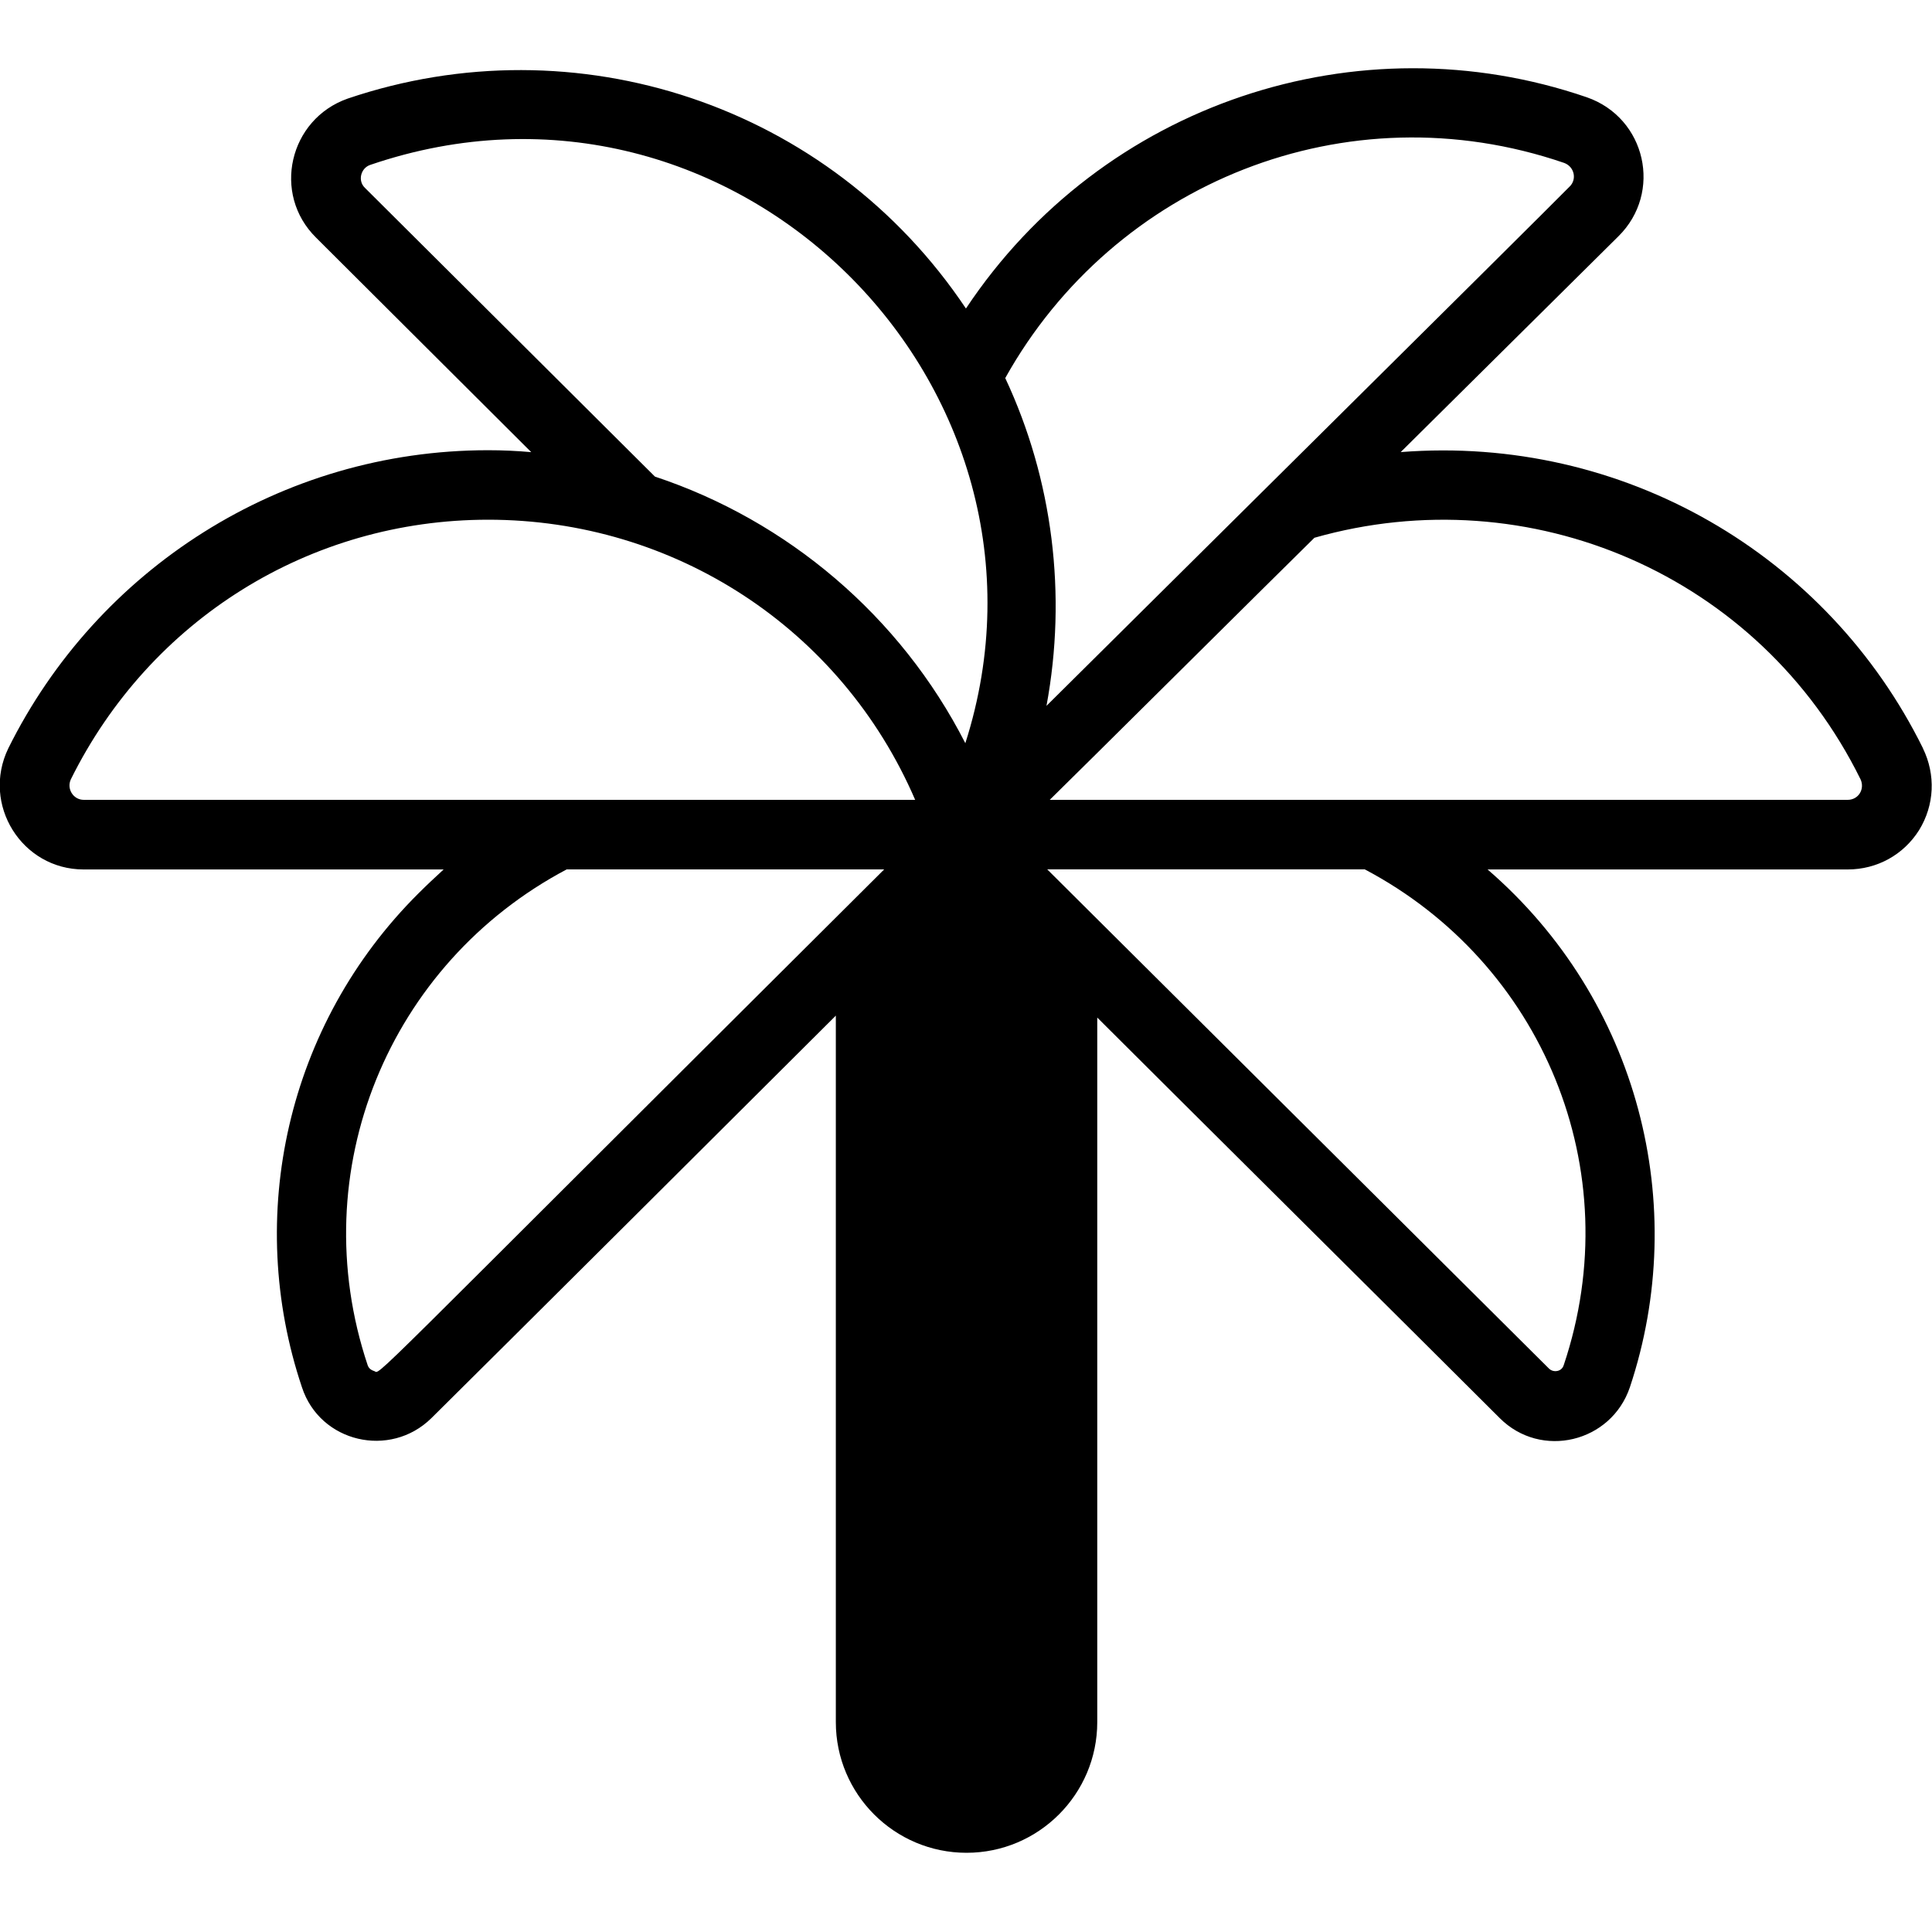
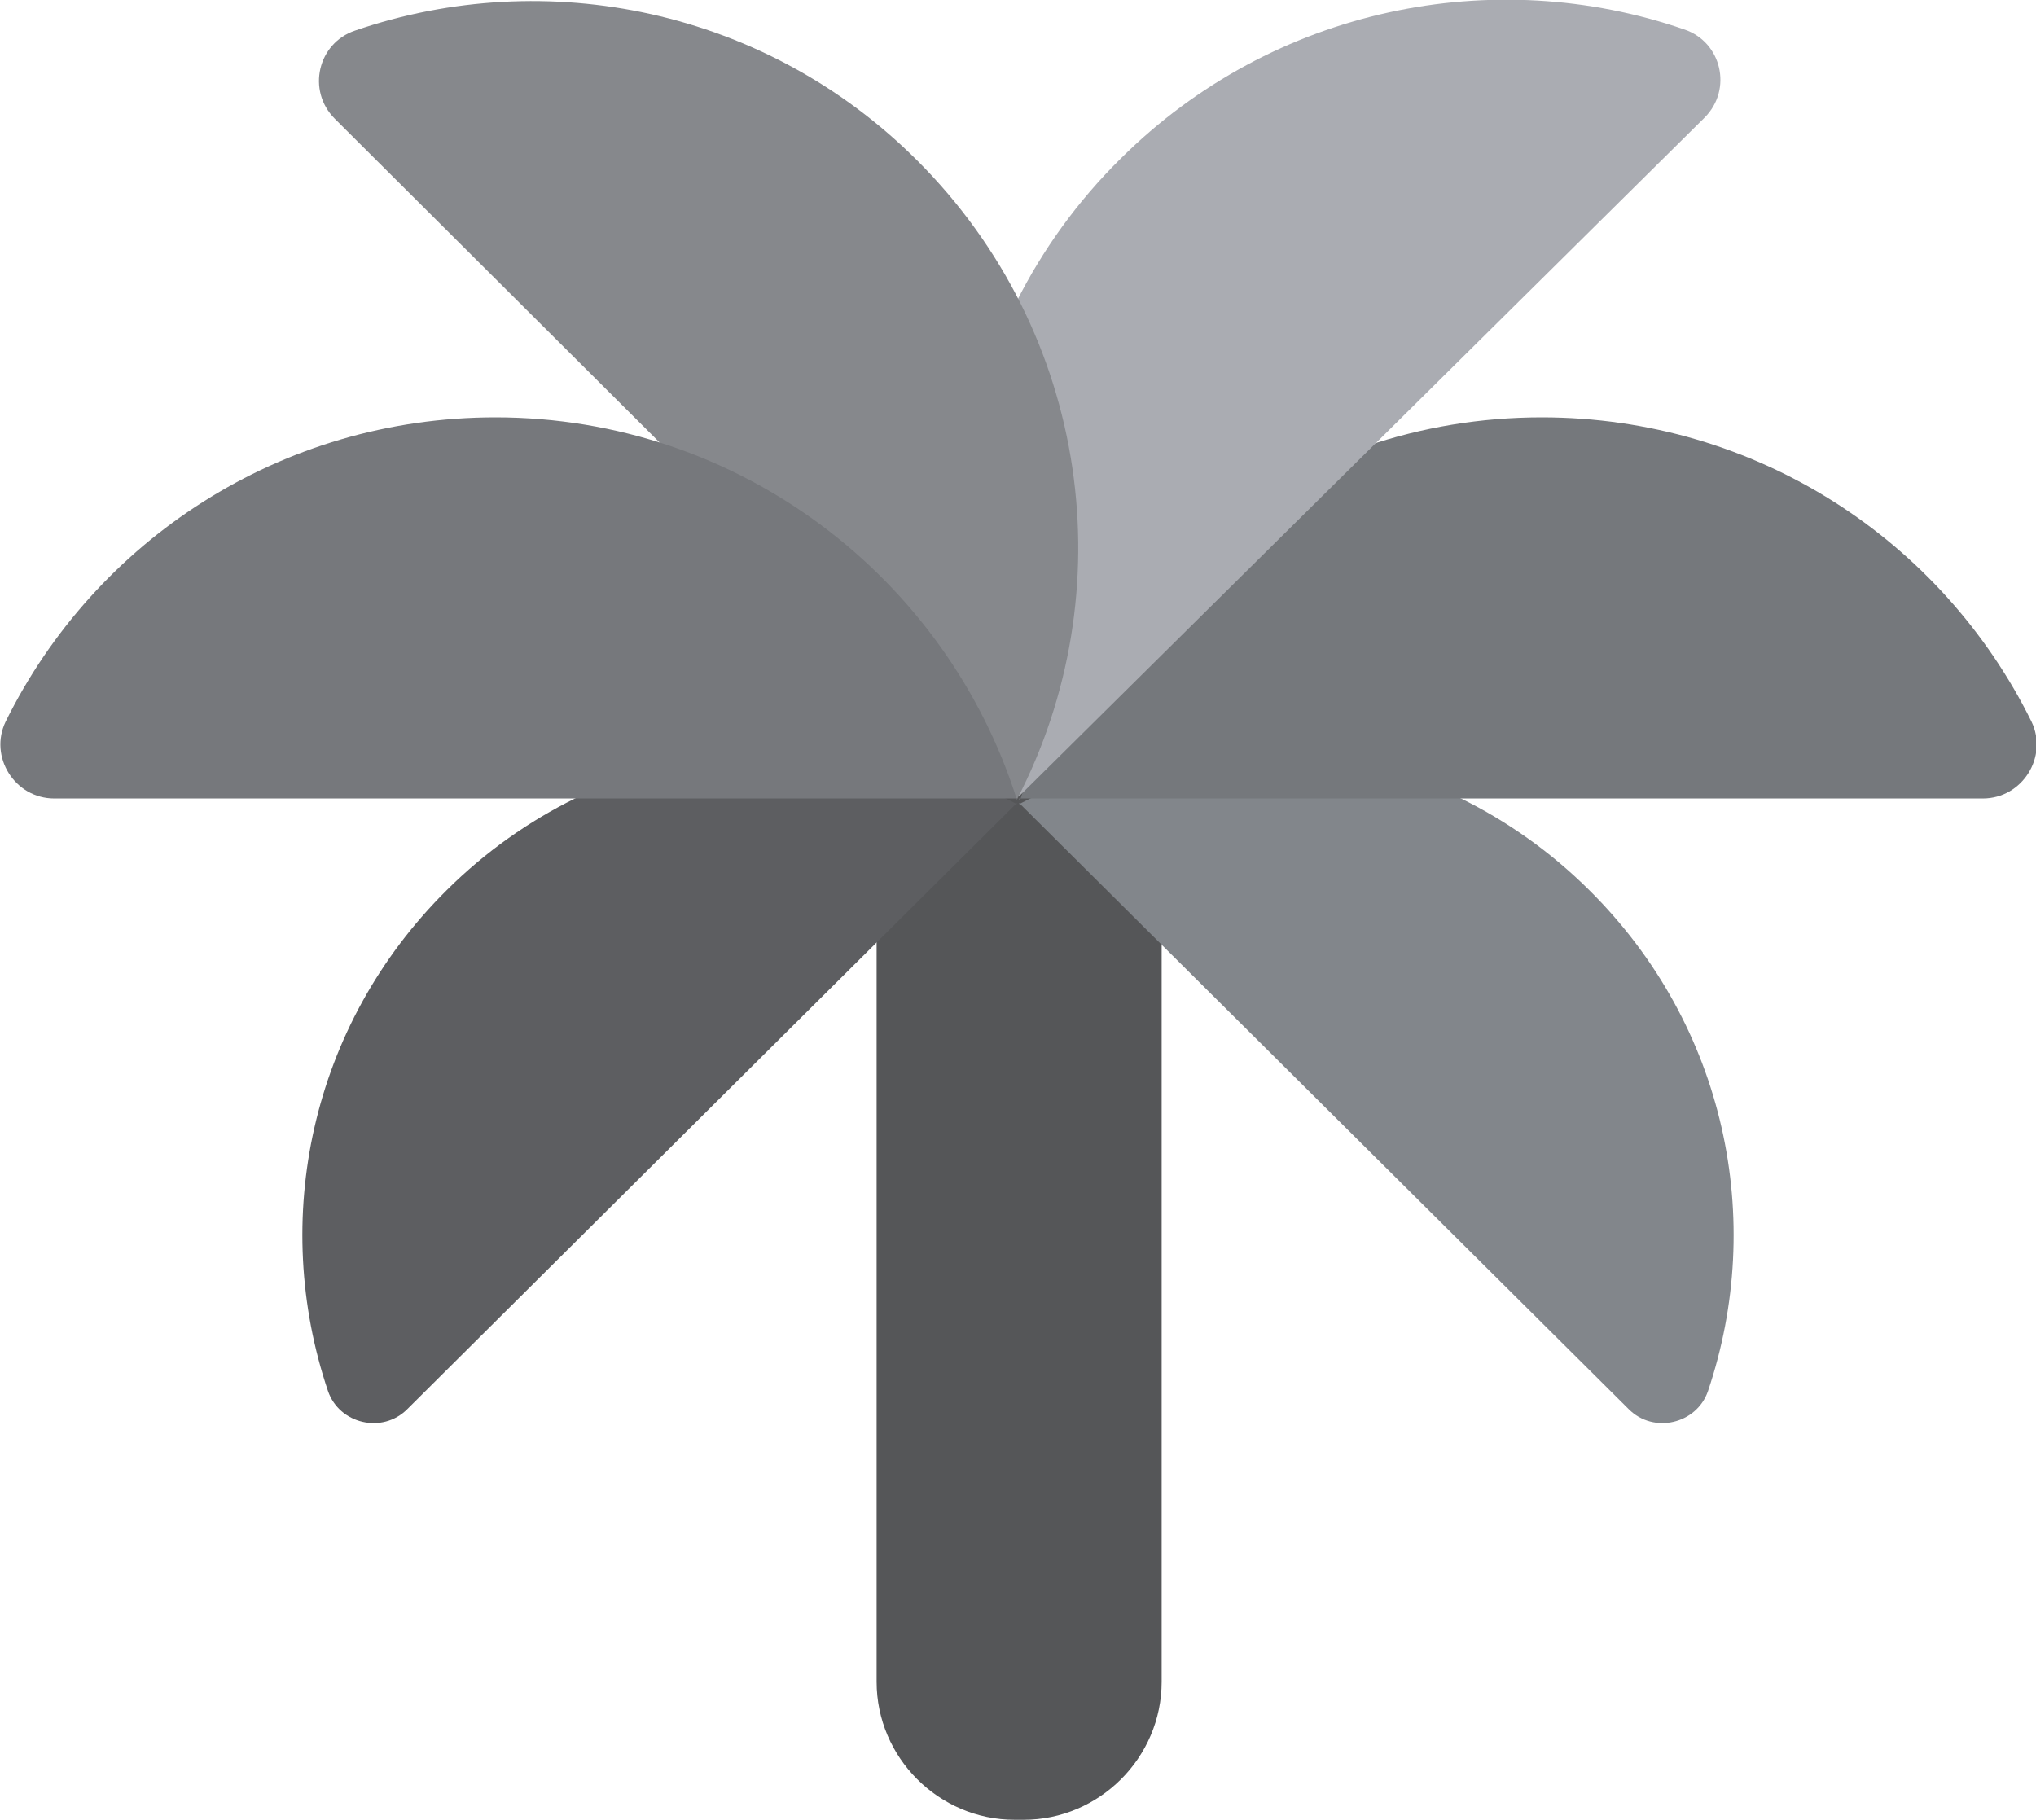
- <svg xmlns="http://www.w3.org/2000/svg" version="1.1" width="32" height="32" viewBox="0 0 32 32">
-   <path d="M31.851 12.395c-1.579-3.2-4.96-5.195-8.651-4.907l3.605-3.573c0.736-0.725 0.459-1.963-0.523-2.304-3.787-1.301-8.021 0.096-10.283 3.499-2.261-3.381-6.464-4.757-10.24-3.477-0.971 0.341-1.259 1.579-0.523 2.304l3.563 3.552c-0.235-0.021-0.469-0.032-0.715-0.032-3.435 0-6.475 1.973-7.947 4.939-0.448 0.928 0.224 2.005 1.248 2.005h5.963c-0.139 0.128-0.277 0.256-0.416 0.395-2.187 2.176-2.88 5.355-1.931 8.181 0.299 0.917 1.461 1.184 2.144 0.512 0.757-0.747 5.941-5.909 6.699-6.667v11.701c0 1.195 0.971 2.165 2.165 2.165s2.165-0.971 2.165-2.165v-11.669c0.885 0.885 5.632 5.6 6.667 6.635 0.683 0.683 1.845 0.405 2.155-0.512 1.003-3.008 0.149-6.411-2.357-8.576h5.963c0.491 0 0.928-0.245 1.184-0.651 0.256-0.416 0.277-0.917 0.064-1.355zM25.909 2.699c0.171 0.064 0.213 0.277 0.085 0.395-0.427 0.437-8.235 8.171-8.661 8.597 0.341-1.835 0.107-3.744-0.683-5.429 1.803-3.232 5.653-4.8 9.259-3.563zM6.048 3.115c-0.128-0.117-0.075-0.331 0.085-0.384 6.027-2.059 11.744 3.669 9.856 9.579-1.077-2.112-2.955-3.691-5.141-4.416l-4.8-4.779zM1.387 13.248c-0.171 0-0.288-0.181-0.213-0.341 1.312-2.645 3.957-4.299 6.912-4.299 3.072 0 5.845 1.792 7.072 4.64h-13.771zM6.197 22.709c-0.032-0.011-0.085-0.032-0.107-0.096-1.077-3.221 0.352-6.656 3.296-8.213h5.259c-8.875 8.832-8.32 8.341-8.448 8.309zM25.899 22.613c-0.032 0.107-0.171 0.128-0.245 0.053 0 0-8.299-8.256-8.309-8.267h5.259c2.933 1.547 4.384 4.971 3.296 8.213zM30.603 13.248h-13.216c0.341-0.331 3.84-3.808 4.384-4.341 3.563-1.013 7.371 0.608 9.045 4 0.075 0.16-0.032 0.341-0.213 0.341z" />
+ <svg xmlns="http://www.w3.org/2000/svg" id="_Слой_1" data-name=" Слой 1" viewBox="0 0 18 16.09">
+   <defs>
+     <style>
+       .cls-1 {
+         fill: #75787c;
+       }
+ 
+       .cls-2 {
+         fill: #555658;
+       }
+ 
+       .cls-3 {
+         fill: #76787c;
+       }
+ 
+       .cls-4 {
+         fill: #86888c;
+       }
+ 
+       .cls-5 {
+         fill: #5d5e61;
+       }
+ 
+       .cls-6 {
+         fill: #82868b;
+       }
+ 
+       .cls-7 {
+         fill: #aaacb2;
+       }
+     </style>
+   </defs>
+   <path class="cls-2" d="m7.75,3.03h2.52v11.84c0,.67-.55,1.22-1.22,1.22h-.08c-.67,0-1.22-.55-1.22-1.22V3.03h0Z" />
+   <path class="cls-6" d="m9.01,7.1l5.39,5.36c.22.22.6.13.7-.16.51-1.51.16-3.23-1.05-4.43-1.37-1.36-3.42-1.61-5.04-.76h0Z" />
+   <path class="cls-1" d="m9.01,7.06h8.52c.35,0,.58-.37.43-.68-.79-1.6-2.43-2.69-4.33-2.69-2.16,0-3.99,1.42-4.61,3.38h-.01Z" />
+   <path class="cls-7" d="m9.02,7.03L15.07,1.04c.25-.25.15-.67-.18-.78-1.68-.58-3.63-.2-4.98,1.14-1.54,1.52-1.84,3.82-.9,5.64h.01Z" />
+   <path class="cls-4" d="m8.99,7.06L2.96,1.05c-.25-.25-.15-.67.18-.78,1.69-.58,3.63-.19,4.97,1.15,1.53,1.53,1.83,3.82.88,5.65h0Z" />
+   <path class="cls-5" d="m8.99,7.1l-5.39,5.36c-.22.22-.6.13-.7-.16-.51-1.51-.16-3.23,1.05-4.43,1.37-1.36,3.42-1.61,5.04-.76h0Z" />
+   <path class="cls-3" d="m8.99,7.06H.48c-.35,0-.58-.37-.43-.68.79-1.6,2.43-2.69,4.33-2.69,2.16,0,3.99,1.42,4.61,3.38h0Z" />
</svg>
